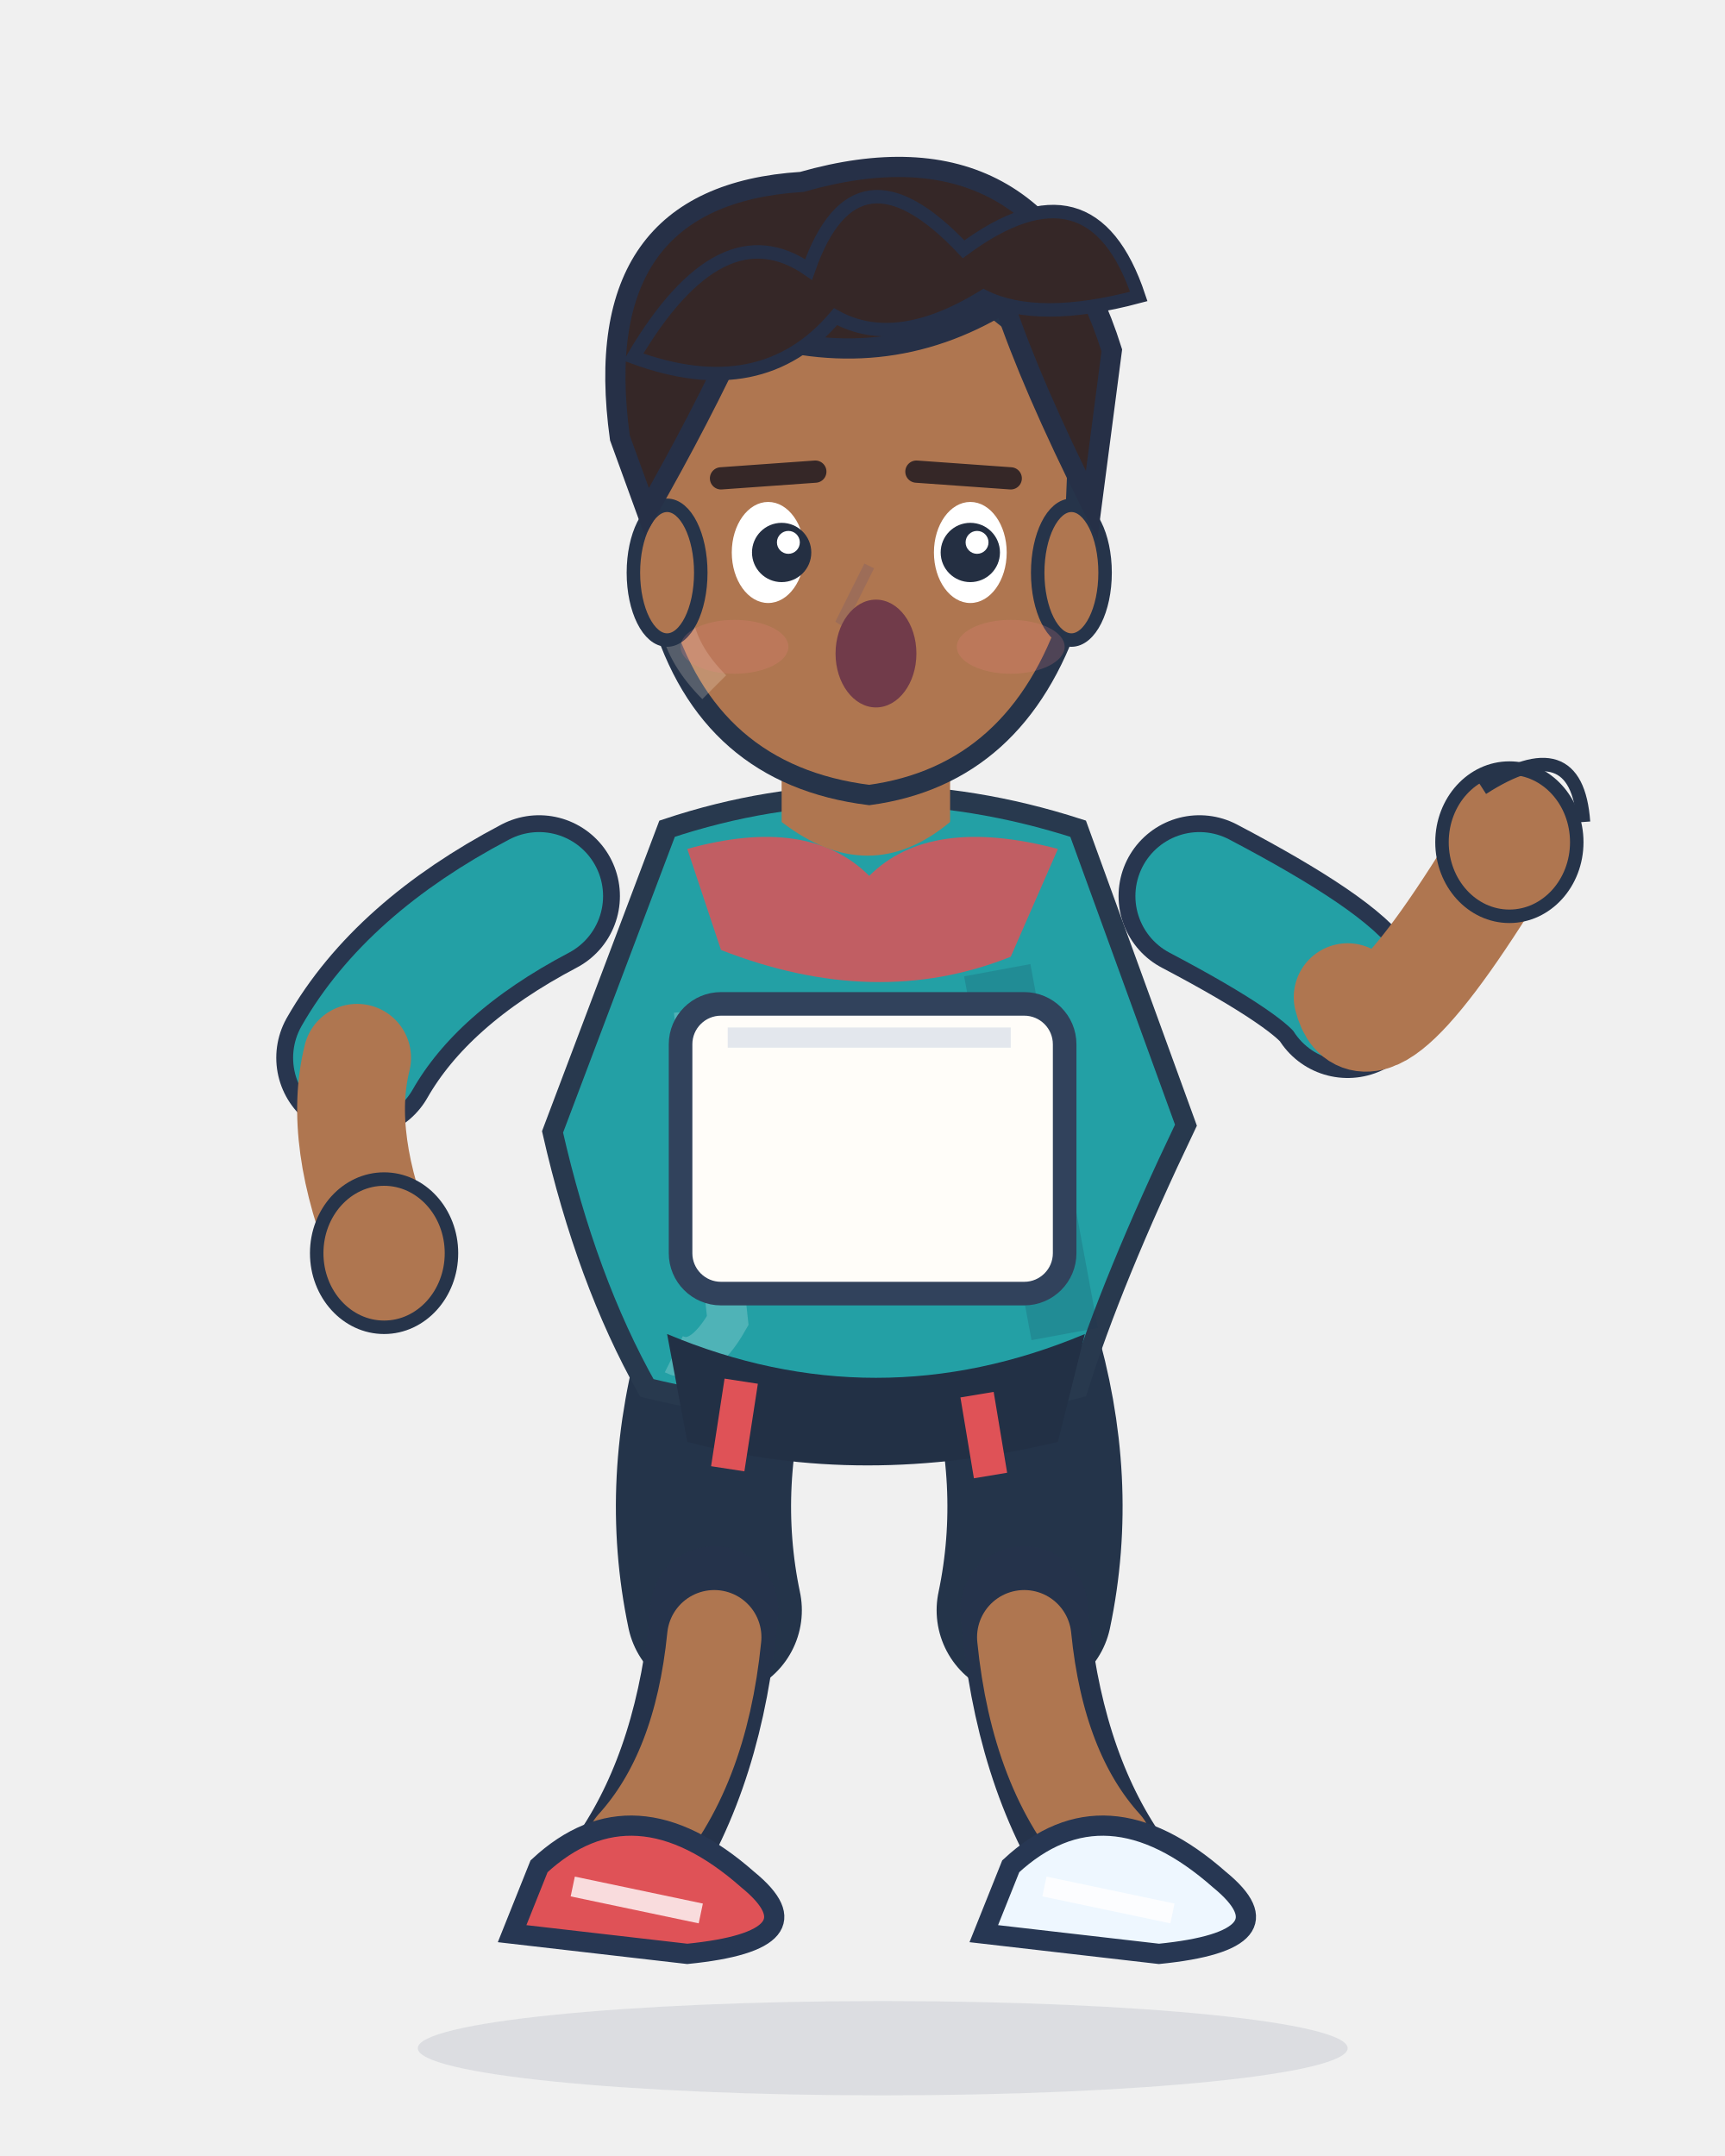
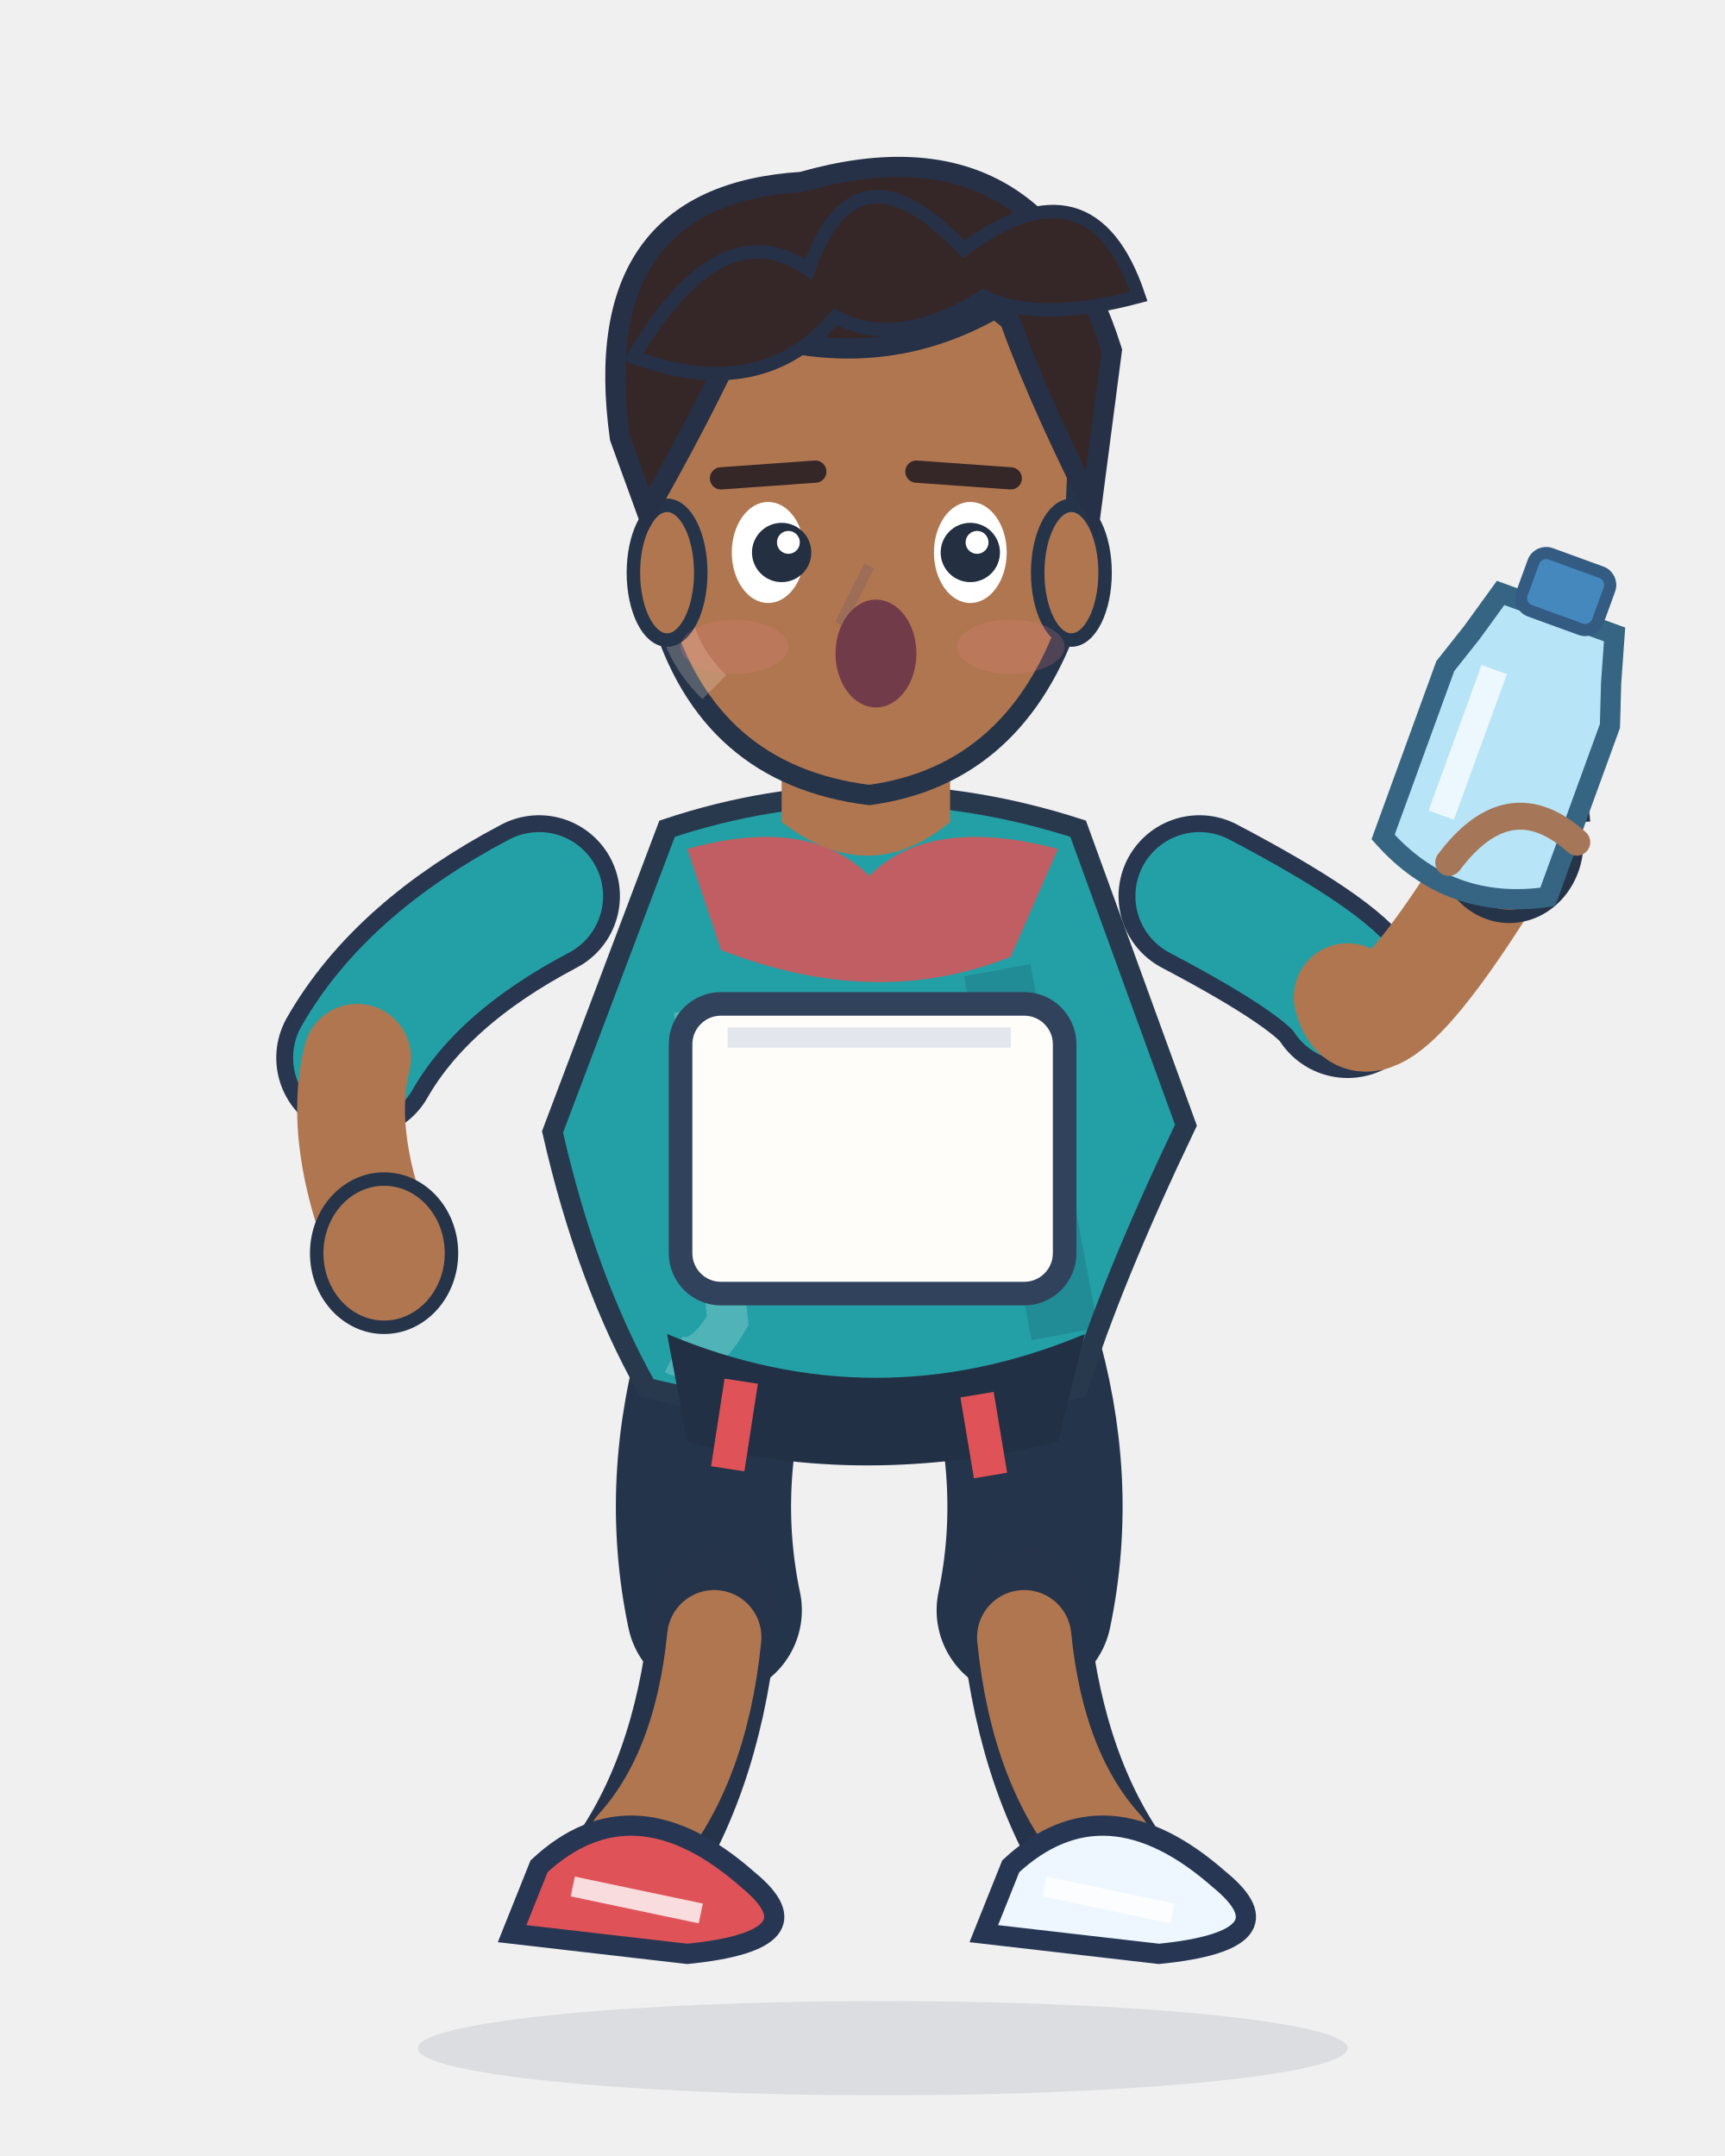
<svg xmlns="http://www.w3.org/2000/svg" width="256" height="320" viewBox="0 0 256 320" role="img" aria-label="US female catch">
  <g id="body_11_pose" transform="translate(0 0)">
    <ellipse cx="131" cy="304" rx="69" ry="7" fill="#26385c" opacity=".10" />
    <g id="legs">
      <g id="leg_left">
        <path d="M108 200 Q102 220 106 239" stroke="#24344a" stroke-width="26" stroke-linecap="round" fill="none" />
        <path d="M106 239 Q104 262 94 277" stroke="#25334b" stroke-width="19" stroke-linecap="round" fill="none" />
        <path d="M106 243 Q104 263 94 274" stroke="#af7650" stroke-width="14" stroke-linecap="round" fill="none" />
        <path d="M80 277 Q94 264 111 279 Q122 288 102 290 L76 287Z" fill="#df5257" stroke="#273753" stroke-width="3" />
        <path d="M85 280 L104 284" stroke="#ffffff" stroke-width="3" opacity=".8" />
      </g>
      <g id="leg_right">
        <path d="M150 200 Q156 220 152 239" stroke="#24344a" stroke-width="26" stroke-linecap="round" fill="none" />
        <path d="M152 239 Q154 262 164 277" stroke="#25334b" stroke-width="19" stroke-linecap="round" fill="none" />
        <path d="M152 243 Q154 263 164 274" stroke="#af7650" stroke-width="14" stroke-linecap="round" fill="none" />
        <path d="M150 277 Q164 264 181 279 Q192 288 172 290 L146 287Z" fill="#eef7ff" stroke="#273753" stroke-width="3" />
        <path d="M155 280 L174 284" stroke="#ffffff" stroke-width="3" opacity=".8" />
      </g>
    </g>
    <g id="arm_left">
      <path d="M80 133 Q61 143 53 157" fill="none" stroke="#28364f" stroke-width="24" stroke-linecap="round" />
      <path d="M80 133 Q61 143 53 157" fill="none" stroke="#23a0a5" stroke-width="19" stroke-linecap="round" />
      <path d="M53 157 Q50 169 57 186" stroke="#af7650" stroke-width="16" stroke-linecap="round" fill="none" />
      <ellipse cx="57" cy="186" rx="10" ry="11" fill="#af7650" stroke="#26344a" stroke-width="2" />
    </g>
    <g id="torso">
      <path d="M99 123 Q129 113 160 123 L176 167 Q165 190 160 206 Q129 214 96 206 Q87 190 82 168Z" fill="#23a0a5" stroke="#28394e" stroke-width="3" />
      <path d="M102 126 Q120 121 129 130 Q138 121 157 126 L150 142 Q130 150 107 141Z" fill="#df5257" opacity=".84" />
      <path d="M103 150 L108 196 Q104 203 100 201" stroke="#fff" stroke-opacity=".20" stroke-width="6" fill="none" />
      <path d="M148 144 L158 198" stroke="#193451" stroke-opacity=".18" stroke-width="10" fill="none" />
      <path d="M116 113 L116 122 Q129 132 141 122 L141 111Z" fill="#af7650" />
      <path d="M99 198 Q130 211 161 198 L157 214 Q128 221 102 214Z" fill="#223045" />
      <path d="M110 205 L108 218 M145 207 L147 219" stroke="#df5257" stroke-width="5" />
    </g>
    <g id="arm_right">
      <path d="M178 133 Q197 143 200 148" fill="none" stroke="#28364f" stroke-width="24" stroke-linecap="round" />
      <path d="M178 133 Q197 143 200 148" fill="none" stroke="#23a0a5" stroke-width="19" stroke-linecap="round" />
      <path d="M200 148 Q203 160 224 125" stroke="#af7650" stroke-width="16" stroke-linecap="round" fill="none" />
      <ellipse cx="224" cy="125" rx="10" ry="11" fill="#af7650" stroke="#26344a" stroke-width="2" />
      <path d="M220 117 Q234 108 235 122" fill="none" stroke="#26344a" stroke-width="2" />
    </g>
    <g id="face">
      <path d="M97 67 Q99 42 128 40 Q155 41 160 67 L159 91 Q151 115 129 118 Q105 115 98 91Z" fill="#af7650" stroke="#26344a" stroke-width="3" />
      <path d="M102 83 Q97 93 106 102" stroke="#fff1dd" stroke-width="5" opacity=".22" fill="none" />
      <ellipse cx="99" cy="85" rx="5" ry="10" fill="#af7650" stroke="#26344a" stroke-width="2" />
      <ellipse cx="159" cy="85" rx="5" ry="10" fill="#af7650" stroke="#26344a" stroke-width="2" />
      <path d="M107 71 L121 70 M136 70 L150 71" fill="none" stroke="#352727" stroke-width="3.3" stroke-linecap="round" />
      <ellipse cx="114" cy="82" rx="5.4" ry="7.5" fill="#fff" />
      <ellipse cx="144" cy="82" rx="5.4" ry="7.5" fill="#fff" />
      <circle cx="116" cy="82" r="4.4" fill="#242f42" />
      <circle cx="144" cy="82" r="4.4" fill="#242f42" />
      <circle cx="117" cy="80.5" r="1.7" fill="#fff" />
      <circle cx="145" cy="80.5" r="1.7" fill="#fff" />
      <path d="M129 84 L125 92 Q128 94 133 92" stroke="#9d6d58" stroke-width="1.6" fill="none" />
      <ellipse cx="109" cy="96" rx="8" ry="4" fill="#ee8382" opacity=".21" />
      <ellipse cx="150" cy="96" rx="8" ry="4" fill="#ee8382" opacity=".21" />
      <ellipse cx="130" cy="97" rx="6" ry="8" fill="#713b4a" />
    </g>
    <g id="hair">
      <path d="M92 65 Q87 29 119 27 Q154 17 165 52 L162 75 Q153 57 149 45 Q131 56 110 49 Q104 62 96 76Z" fill="#352727" stroke="#263047" stroke-width="3" />
      <path d="M94 53 Q107 31 120 40 Q127 20 143 37 Q162 23 169 44 Q154 48 146 44 Q133 52 124 47 Q113 60 94 53Z" fill="#352727" stroke="#263047" stroke-width="2" />
    </g>
    <g id="bib_placeholder">
      <rect x="101" y="149" width="57" height="43" rx="6" fill="#fffdf9" stroke="#31425c" stroke-width="3.5" />
      <path d="M108 154 H150" stroke="#e3e7ed" stroke-width="3" />
    </g>
  </g>
+   <g id="received_supply" transform="translate(225 108) rotate(20)">
+     <path d="M-9 -18 H9 L11 -11 L13 -5 V22 Q0 29 -13 22 V-5 L-11 -11Z" fill="#b7e4f6" stroke="#356582" stroke-width="3" />
+     <rect x="-6" y="-26" width="12" height="9" rx="2" fill="#4488be" stroke="#345b82" stroke-width="1.8" />
+     <path d="M-6 -7 V16" stroke="#fff" stroke-width="4" opacity=".74" />
+   </g>
+   <path id="fingers_over_supply" d="M215 128 Q224 116 234 125" fill="none" stroke="#a57657" stroke-width="4" stroke-linecap="round" />
</svg>
